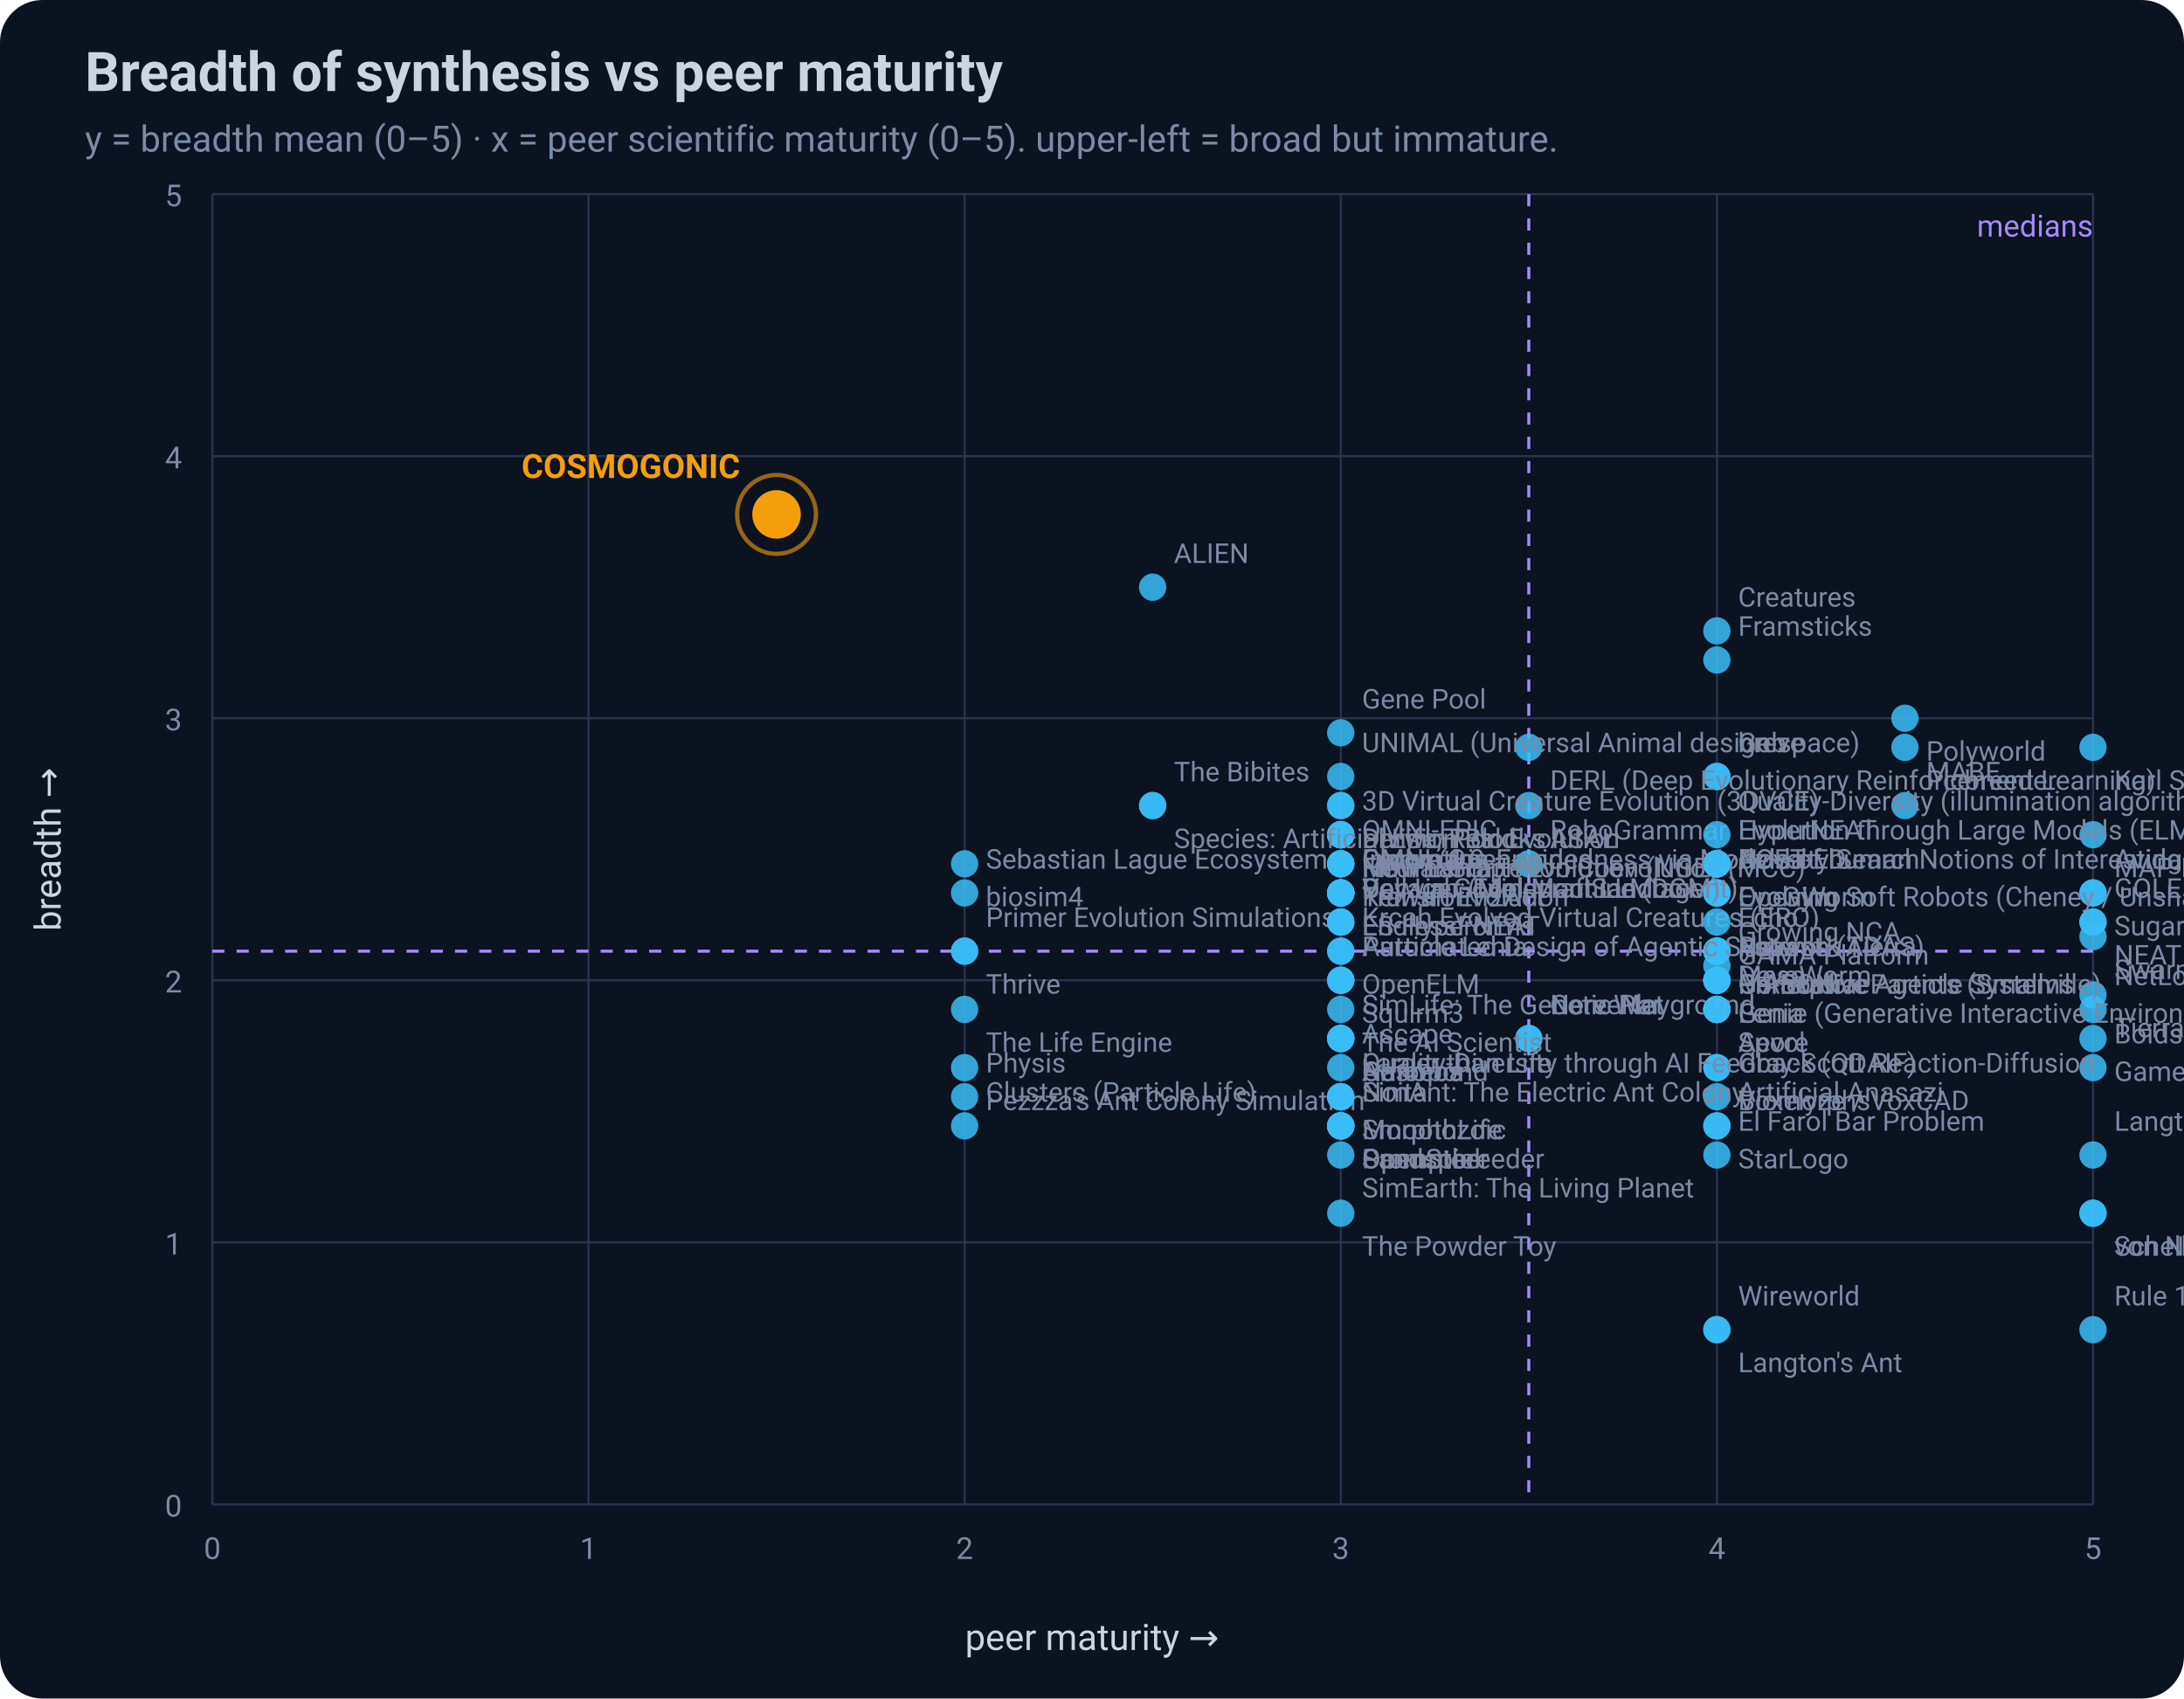
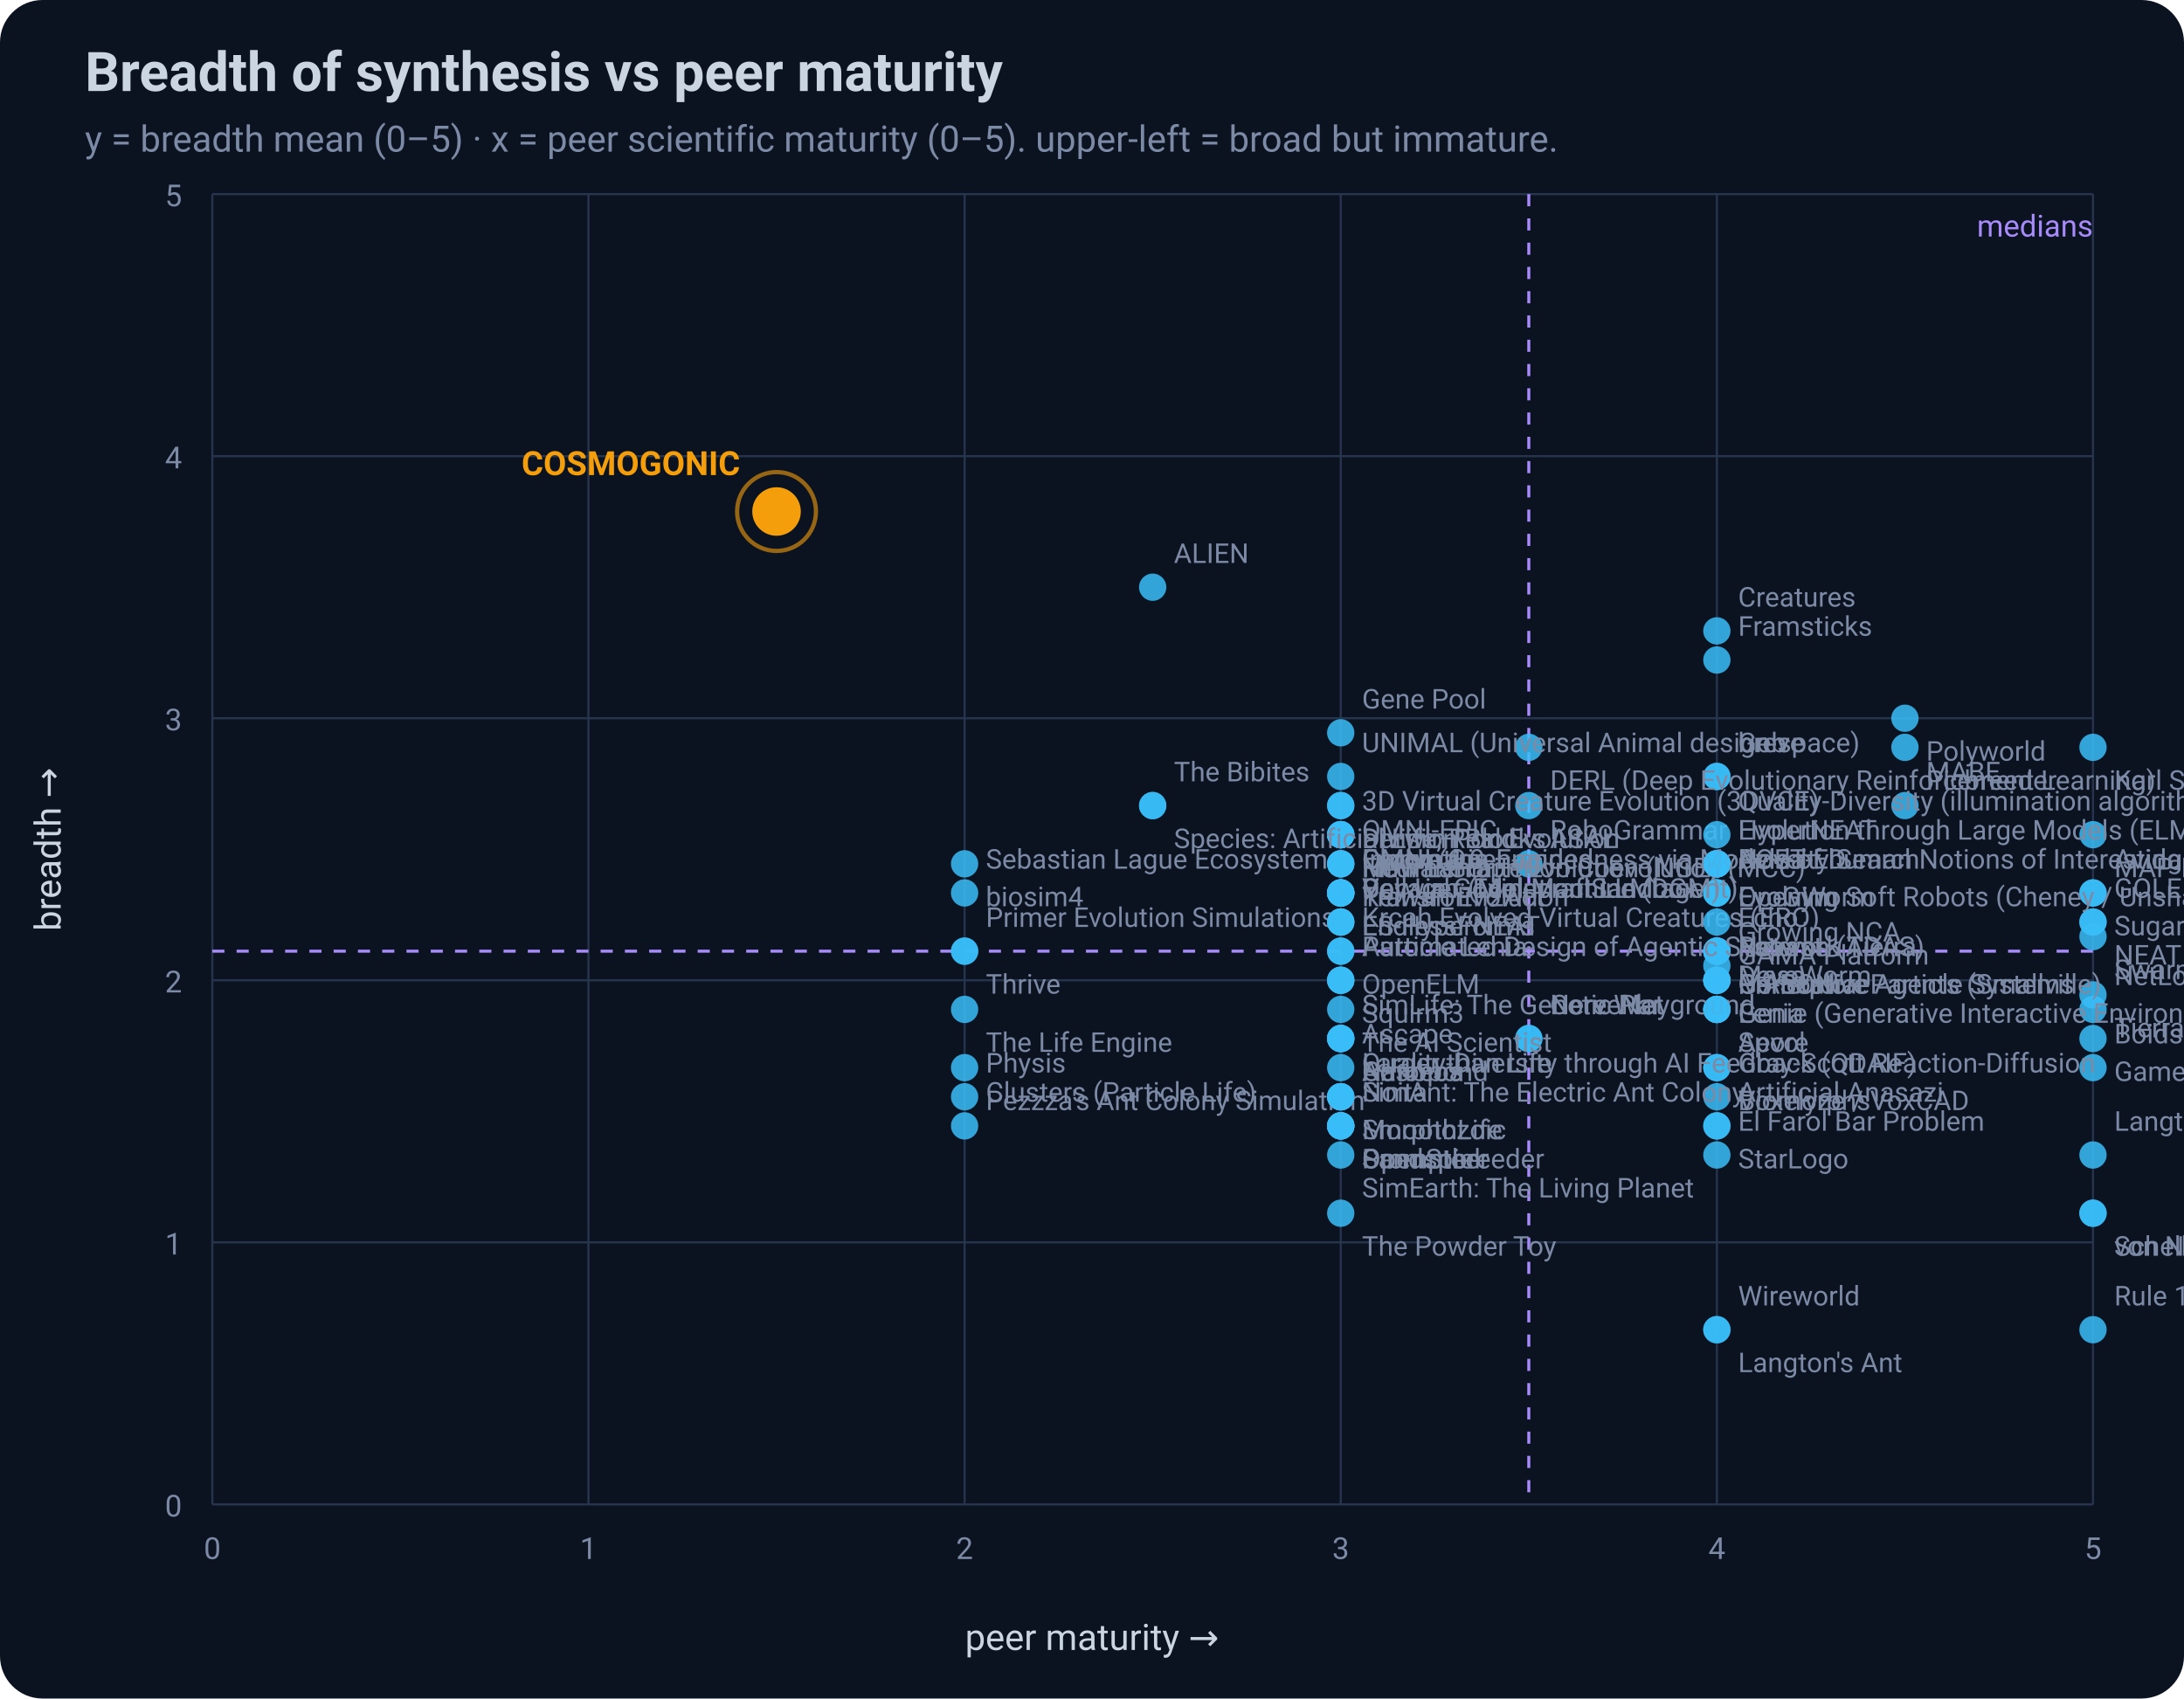
<svg xmlns="http://www.w3.org/2000/svg" viewBox="0 0 720 560" font-family="ui-sans-serif,system-ui,Segoe UI,Roboto,sans-serif" role="img" aria-label="Breadth vs peer maturity scatter">
  <rect width="720" height="560" rx="14" fill="#0b1220" />
  <text x="28" y="30" fill="#cbd5e1" font-size="18" font-weight="700">Breadth of synthesis vs peer maturity</text>
  <text x="28" y="50" fill="#7c8aa5" font-size="12">y = breadth mean (0–5) · x = peer scientific maturity (0–5). upper-left = broad but immature.</text>
  <line x1="70" y1="64" x2="70" y2="496" stroke="#27344d" stroke-width="0.7" />
  <line x1="70" y1="496" x2="690" y2="496" stroke="#27344d" stroke-width="0.7" />
  <text x="70" y="514" fill="#7c8aa5" font-size="10" text-anchor="middle">0</text>
  <text x="60" y="500" fill="#7c8aa5" font-size="10" text-anchor="end">0</text>
  <line x1="194" y1="64" x2="194" y2="496" stroke="#27344d" stroke-width="0.7" />
  <line x1="70" y1="409.6" x2="690" y2="409.6" stroke="#27344d" stroke-width="0.7" />
  <text x="194" y="514" fill="#7c8aa5" font-size="10" text-anchor="middle">1</text>
  <text x="60" y="413.6" fill="#7c8aa5" font-size="10" text-anchor="end">1</text>
  <line x1="318" y1="64" x2="318" y2="496" stroke="#27344d" stroke-width="0.7" />
  <line x1="70" y1="323.2" x2="690" y2="323.2" stroke="#27344d" stroke-width="0.7" />
  <text x="318" y="514" fill="#7c8aa5" font-size="10" text-anchor="middle">2</text>
  <text x="60" y="327.2" fill="#7c8aa5" font-size="10" text-anchor="end">2</text>
  <line x1="442" y1="64" x2="442" y2="496" stroke="#27344d" stroke-width="0.7" />
  <line x1="70" y1="236.8" x2="690" y2="236.8" stroke="#27344d" stroke-width="0.7" />
  <text x="442" y="514" fill="#7c8aa5" font-size="10" text-anchor="middle">3</text>
  <text x="60" y="240.8" fill="#7c8aa5" font-size="10" text-anchor="end">3</text>
  <line x1="566" y1="64" x2="566" y2="496" stroke="#27344d" stroke-width="0.7" />
  <line x1="70" y1="150.4" x2="690" y2="150.4" stroke="#27344d" stroke-width="0.7" />
  <text x="566" y="514" fill="#7c8aa5" font-size="10" text-anchor="middle">4</text>
  <text x="60" y="154.4" fill="#7c8aa5" font-size="10" text-anchor="end">4</text>
  <line x1="690" y1="64" x2="690" y2="496" stroke="#27344d" stroke-width="0.7" />
  <line x1="70" y1="64" x2="690" y2="64" stroke="#27344d" stroke-width="0.7" />
  <text x="690" y="514" fill="#7c8aa5" font-size="10" text-anchor="middle">5</text>
  <text x="60" y="68" fill="#7c8aa5" font-size="10" text-anchor="end">5</text>
  <line x1="504" y1="64" x2="504" y2="496" stroke="#a78bfa" stroke-dasharray="4 4" stroke-width="1" />
  <line x1="70" y1="313.6" x2="690" y2="313.6" stroke="#a78bfa" stroke-dasharray="4 4" stroke-width="1" />
  <text x="690" y="78" fill="#a78bfa" font-size="10" text-anchor="end">medians</text>
  <text x="360" y="544" fill="#cbd5e1" font-size="12" text-anchor="middle">peer maturity →</text>
  <text x="20" y="280" fill="#cbd5e1" font-size="12" text-anchor="middle" transform="rotate(-90 20 280)">breadth →</text>
-   <circle cx="256" cy="169.6" r="8" fill="#f59e0b" />
-   <circle cx="256" cy="169.6" r="13" fill="none" stroke="#f59e0b" stroke-width="1.4" opacity="0.6" />
-   <text x="244" y="157.6" fill="#f59e0b" font-size="11" font-weight="700" text-anchor="end">COSMOGONIC</text>
+   <circle cx="256" cy="168.64" r="8" fill="#f59e0b" />
+   <circle cx="256" cy="168.64" r="13" fill="none" stroke="#f59e0b" stroke-width="1.4" opacity="0.6" />
+   <text x="244" y="156.64" fill="#f59e0b" font-size="11" font-weight="700" text-anchor="end">COSMOGONIC</text>
  <circle cx="690" cy="342.4" r="4.5" fill="#38bdf8" opacity="0.85" />
  <text x="697" y="356.4" fill="#7c8aa5" font-size="9">Game of Life</text>
  <circle cx="690" cy="352" r="4.5" fill="#38bdf8" opacity="0.85" />
  <text x="697" y="344" fill="#7c8aa5" font-size="9">Boids</text>
  <circle cx="566" cy="352" r="4.5" fill="#38bdf8" opacity="0.85" />
  <text x="573" y="366" fill="#7c8aa5" font-size="9">Biomorphs</text>
  <circle cx="504" cy="342.4" r="4.5" fill="#38bdf8" opacity="0.85" />
  <text x="511" y="334.4" fill="#7c8aa5" font-size="9">Core War</text>
  <circle cx="690" cy="328" r="4.5" fill="#38bdf8" opacity="0.85" />
  <text x="697" y="342" fill="#7c8aa5" font-size="9">Tierra</text>
  <circle cx="690" cy="294.4" r="4.5" fill="#38bdf8" opacity="0.85" />
  <text x="697" y="286.4" fill="#7c8aa5" font-size="9">Avida</text>
  <circle cx="628" cy="236.8" r="4.5" fill="#38bdf8" opacity="0.85" />
  <text x="635" y="250.8" fill="#7c8aa5" font-size="9">Polyworld</text>
  <circle cx="566" cy="217.6" r="4.5" fill="#38bdf8" opacity="0.85" />
  <text x="573" y="209.6" fill="#7c8aa5" font-size="9">Framsticks</text>
  <circle cx="690" cy="246.4" r="4.5" fill="#38bdf8" opacity="0.85" />
  <text x="697" y="260.4" fill="#7c8aa5" font-size="9">Karl Sims VC</text>
  <circle cx="566" cy="208" r="4.5" fill="#38bdf8" opacity="0.85" />
  <text x="573" y="200" fill="#7c8aa5" font-size="9">Creatures</text>
  <circle cx="442" cy="265.6" r="4.5" fill="#38bdf8" opacity="0.85" />
  <text x="449" y="279.6" fill="#7c8aa5" font-size="9">Darwin Pond</text>
  <circle cx="442" cy="241.6" r="4.5" fill="#38bdf8" opacity="0.85" />
  <text x="449" y="233.6" fill="#7c8aa5" font-size="9">Gene Pool</text>
  <circle cx="690" cy="294.4" r="4.5" fill="#38bdf8" opacity="0.85" />
  <text x="697" y="308.4" fill="#7c8aa5" font-size="9">Sugarscape</text>
  <circle cx="566" cy="313.6" r="4.5" fill="#38bdf8" opacity="0.85" />
  <text x="573" y="305.6" fill="#7c8aa5" font-size="9">Echo</text>
  <circle cx="690" cy="308.8" r="4.5" fill="#38bdf8" opacity="0.85" />
  <text x="697" y="322.8" fill="#7c8aa5" font-size="9">Swarm</text>
  <circle cx="566" cy="256" r="4.5" fill="#38bdf8" opacity="0.85" />
  <text x="573" y="248" fill="#7c8aa5" font-size="9">breve</text>
  <circle cx="628" cy="246.4" r="4.5" fill="#38bdf8" opacity="0.85" />
  <text x="635" y="260.4" fill="#7c8aa5" font-size="9">Picbreeder</text>
  <circle cx="628" cy="265.6" r="4.5" fill="#38bdf8" opacity="0.85" />
  <text x="635" y="257.6" fill="#7c8aa5" font-size="9">MABE</text>
  <circle cx="566" cy="323.2" r="4.5" fill="#38bdf8" opacity="0.85" />
  <text x="573" y="337.2" fill="#7c8aa5" font-size="9">Lenia</text>
  <circle cx="566" cy="318.4" r="4.5" fill="#38bdf8" opacity="0.85" />
  <text x="573" y="310.4" fill="#7c8aa5" font-size="9">Growing NCA</text>
  <circle cx="566" cy="284.8" r="4.5" fill="#38bdf8" opacity="0.85" />
  <text x="573" y="298.8" fill="#7c8aa5" font-size="9">OpenWorm</text>
  <circle cx="566" cy="294.4" r="4.5" fill="#38bdf8" opacity="0.85" />
  <text x="573" y="286.4" fill="#7c8aa5" font-size="9">POET</text>
  <circle cx="566" cy="284.8" r="4.5" fill="#38bdf8" opacity="0.85" />
  <text x="573" y="298.8" fill="#7c8aa5" font-size="9">EvoGym</text>
  <circle cx="380" cy="193.6" r="4.5" fill="#38bdf8" opacity="0.85" />
  <text x="387" y="185.6" fill="#7c8aa5" font-size="9">ALIEN</text>
  <circle cx="504" cy="265.6" r="4.5" fill="#38bdf8" opacity="0.85" />
  <text x="511" y="279.6" fill="#7c8aa5" font-size="9">ASAL</text>
  <circle cx="566" cy="438.4" r="4.5" fill="#38bdf8" opacity="0.85" />
  <text x="573" y="430.4" fill="#7c8aa5" font-size="9">Wireworld</text>
  <circle cx="566" cy="438.4" r="4.5" fill="#38bdf8" opacity="0.85" />
  <text x="573" y="452.4" fill="#7c8aa5" font-size="9">Langton's Ant</text>
  <circle cx="690" cy="380.8" r="4.5" fill="#38bdf8" opacity="0.85" />
  <text x="697" y="372.8" fill="#7c8aa5" font-size="9">Langton's Loops</text>
  <circle cx="690" cy="400" r="4.5" fill="#38bdf8" opacity="0.85" />
  <text x="697" y="414" fill="#7c8aa5" font-size="9">von Neumann Universal Constructor</text>
  <circle cx="690" cy="438.4" r="4.5" fill="#38bdf8" opacity="0.85" />
  <text x="697" y="430.4" fill="#7c8aa5" font-size="9">Rule 110</text>
  <circle cx="442" cy="361.6" r="4.5" fill="#38bdf8" opacity="0.85" />
  <text x="449" y="375.6" fill="#7c8aa5" font-size="9">SmoothLife</text>
  <circle cx="442" cy="361.6" r="4.5" fill="#38bdf8" opacity="0.85" />
  <text x="449" y="353.6" fill="#7c8aa5" font-size="9">Larger than Life</text>
  <circle cx="442" cy="275.2" r="4.5" fill="#38bdf8" opacity="0.85" />
  <text x="449" y="289.2" fill="#7c8aa5" font-size="9">Flow Lenia</text>
  <circle cx="442" cy="323.2" r="4.5" fill="#38bdf8" opacity="0.85" />
  <text x="449" y="315.2" fill="#7c8aa5" font-size="9">Particle Lenia</text>
  <circle cx="566" cy="313.6" r="4.5" fill="#38bdf8" opacity="0.85" />
  <text x="573" y="327.6" fill="#7c8aa5" font-size="9">Primordial Particle Systems</text>
  <circle cx="566" cy="361.6" r="4.5" fill="#38bdf8" opacity="0.85" />
  <text x="573" y="353.6" fill="#7c8aa5" font-size="9">Gray-Scott Reaction-Diffusion</text>
  <circle cx="566" cy="332.8" r="4.5" fill="#38bdf8" opacity="0.85" />
  <text x="573" y="346.8" fill="#7c8aa5" font-size="9">Aevol</text>
  <circle cx="566" cy="294.4" r="4.5" fill="#38bdf8" opacity="0.85" />
  <text x="573" y="286.4" fill="#7c8aa5" font-size="9">Avida-ED</text>
  <circle cx="442" cy="342.4" r="4.5" fill="#38bdf8" opacity="0.85" />
  <text x="449" y="356.4" fill="#7c8aa5" font-size="9">Nanopond</text>
  <circle cx="318" cy="361.6" r="4.5" fill="#38bdf8" opacity="0.85" />
  <text x="325" y="353.6" fill="#7c8aa5" font-size="9">Physis</text>
  <circle cx="442" cy="342.4" r="4.5" fill="#38bdf8" opacity="0.85" />
  <text x="449" y="356.4" fill="#7c8aa5" font-size="9">Cosmos</text>
  <circle cx="566" cy="256" r="4.5" fill="#38bdf8" opacity="0.85" />
  <text x="573" y="248" fill="#7c8aa5" font-size="9">Geb</text>
  <circle cx="442" cy="342.4" r="4.5" fill="#38bdf8" opacity="0.85" />
  <text x="449" y="356.4" fill="#7c8aa5" font-size="9">Amoeba</text>
  <circle cx="442" cy="294.4" r="4.5" fill="#38bdf8" opacity="0.85" />
  <text x="449" y="286.4" fill="#7c8aa5" font-size="9">Evolve 4.0</text>
  <circle cx="442" cy="323.2" r="4.5" fill="#38bdf8" opacity="0.85" />
  <text x="449" y="337.2" fill="#7c8aa5" font-size="9">Squirm3</text>
  <circle cx="566" cy="323.2" r="4.5" fill="#38bdf8" opacity="0.85" />
  <text x="573" y="315.2" fill="#7c8aa5" font-size="9">Network Tierra</text>
  <circle cx="318" cy="284.8" r="4.5" fill="#38bdf8" opacity="0.85" />
  <text x="325" y="298.8" fill="#7c8aa5" font-size="9">biosim4</text>
  <circle cx="690" cy="304" r="4.5" fill="#38bdf8" opacity="0.85" />
  <text x="697" y="296" fill="#7c8aa5" font-size="9">GOLEM (Genetically Organized Lifelike Electro Mechanics)</text>
  <circle cx="566" cy="352" r="4.5" fill="#38bdf8" opacity="0.85" />
  <text x="573" y="366" fill="#7c8aa5" font-size="9">Voxelyze / VoxCAD</text>
  <circle cx="442" cy="275.2" r="4.5" fill="#38bdf8" opacity="0.85" />
  <text x="449" y="267.2" fill="#7c8aa5" font-size="9">3D Virtual Creature Evolution (3DVCE)</text>
  <circle cx="504" cy="246.4" r="4.5" fill="#38bdf8" opacity="0.85" />
  <text x="511" y="260.4" fill="#7c8aa5" font-size="9">DERL (Deep Evolutionary Reinforcement Learning)</text>
  <circle cx="442" cy="256" r="4.5" fill="#38bdf8" opacity="0.85" />
  <text x="449" y="248" fill="#7c8aa5" font-size="9">UNIMAL (Universal Animal design space)</text>
  <circle cx="566" cy="284.8" r="4.5" fill="#38bdf8" opacity="0.85" />
  <text x="573" y="298.8" fill="#7c8aa5" font-size="9">Evolving Soft Robots (Cheney / Unshackling Evolution)</text>
  <circle cx="504" cy="284.8" r="4.5" fill="#38bdf8" opacity="0.85" />
  <text x="511" y="276.8" fill="#7c8aa5" font-size="9">RoboGrammar</text>
  <circle cx="442" cy="284.8" r="4.5" fill="#38bdf8" opacity="0.85" />
  <text x="449" y="298.8" fill="#7c8aa5" font-size="9">Transform2Act</text>
  <circle cx="504" cy="342.4" r="4.5" fill="#38bdf8" opacity="0.85" />
  <text x="511" y="334.4" fill="#7c8aa5" font-size="9">NerveNet</text>
  <circle cx="442" cy="275.2" r="4.5" fill="#38bdf8" opacity="0.85" />
  <text x="449" y="289.2" fill="#7c8aa5" font-size="9">Neural Graph Evolution (NGE)</text>
  <circle cx="442" cy="313.6" r="4.5" fill="#38bdf8" opacity="0.85" />
  <text x="449" y="305.6" fill="#7c8aa5" font-size="9">Krcah Evolved Virtual Creatures (ERO)</text>
  <circle cx="690" cy="304" r="4.5" fill="#38bdf8" opacity="0.85" />
  <text x="697" y="318" fill="#7c8aa5" font-size="9">NEAT (NeuroEvolution of Augmenting Topologies)</text>
  <circle cx="566" cy="284.8" r="4.5" fill="#38bdf8" opacity="0.85" />
  <text x="573" y="276.8" fill="#7c8aa5" font-size="9">HyperNEAT</text>
  <circle cx="442" cy="294.4" r="4.5" fill="#38bdf8" opacity="0.85" />
  <text x="449" y="308.4" fill="#7c8aa5" font-size="9">ES-HyperNEAT</text>
  <circle cx="566" cy="294.4" r="4.5" fill="#38bdf8" opacity="0.85" />
  <text x="573" y="286.4" fill="#7c8aa5" font-size="9">Novelty Search</text>
  <circle cx="690" cy="275.2" r="4.5" fill="#38bdf8" opacity="0.85" />
  <text x="697" y="289.2" fill="#7c8aa5" font-size="9">MAP-Elites</text>
  <circle cx="566" cy="275.2" r="4.5" fill="#38bdf8" opacity="0.85" />
  <text x="573" y="267.2" fill="#7c8aa5" font-size="9">Quality-Diversity (illumination algorithms)</text>
  <circle cx="566" cy="313.6" r="4.5" fill="#38bdf8" opacity="0.85" />
  <text x="573" y="327.6" fill="#7c8aa5" font-size="9">Go-Explore</text>
  <circle cx="442" cy="294.4" r="4.5" fill="#38bdf8" opacity="0.85" />
  <text x="449" y="286.4" fill="#7c8aa5" font-size="9">OMNI (Open-endedness via Models of human Notions of Interestingness)</text>
  <circle cx="442" cy="275.2" r="4.5" fill="#38bdf8" opacity="0.85" />
  <text x="449" y="289.2" fill="#7c8aa5" font-size="9">Minimal Criterion Coevolution (MCC)</text>
  <circle cx="442" cy="294.4" r="4.5" fill="#38bdf8" opacity="0.85" />
  <text x="449" y="286.4" fill="#7c8aa5" font-size="9">Innovation Engines</text>
  <circle cx="442" cy="294.4" r="4.5" fill="#38bdf8" opacity="0.85" />
  <text x="449" y="308.4" fill="#7c8aa5" font-size="9">EndlessForms</text>
  <circle cx="690" cy="332.8" r="4.5" fill="#38bdf8" opacity="0.85" />
  <text x="697" y="324.8" fill="#7c8aa5" font-size="9">NetLogo</text>
  <circle cx="566" cy="313.6" r="4.5" fill="#38bdf8" opacity="0.85" />
  <text x="573" y="327.6" fill="#7c8aa5" font-size="9">MASON</text>
  <circle cx="566" cy="323.2" r="4.5" fill="#38bdf8" opacity="0.85" />
  <text x="573" y="315.2" fill="#7c8aa5" font-size="9">Repast</text>
  <circle cx="566" cy="371.2" r="4.5" fill="#38bdf8" opacity="0.85" />
  <text x="573" y="385.2" fill="#7c8aa5" font-size="9">StarLogo</text>
  <circle cx="442" cy="352" r="4.5" fill="#38bdf8" opacity="0.85" />
  <text x="449" y="344" fill="#7c8aa5" font-size="9">Ascape</text>
  <circle cx="566" cy="304" r="4.5" fill="#38bdf8" opacity="0.85" />
  <text x="573" y="318" fill="#7c8aa5" font-size="9">GAMA Platform</text>
  <circle cx="566" cy="332.8" r="4.5" fill="#38bdf8" opacity="0.85" />
  <text x="573" y="324.8" fill="#7c8aa5" font-size="9">Mesa</text>
  <circle cx="442" cy="371.2" r="4.5" fill="#38bdf8" opacity="0.85" />
  <text x="449" y="385.2" fill="#7c8aa5" font-size="9">OpenSteer</text>
  <circle cx="566" cy="371.2" r="4.5" fill="#38bdf8" opacity="0.85" />
  <text x="573" y="363.2" fill="#7c8aa5" font-size="9">Artificial Anasazi</text>
  <circle cx="690" cy="400" r="4.5" fill="#38bdf8" opacity="0.85" />
  <text x="697" y="414" fill="#7c8aa5" font-size="9">Schelling Segregation Model</text>
  <circle cx="566" cy="380.8" r="4.5" fill="#38bdf8" opacity="0.85" />
  <text x="573" y="372.8" fill="#7c8aa5" font-size="9">El Farol Bar Problem</text>
  <circle cx="566" cy="332.8" r="4.5" fill="#38bdf8" opacity="0.85" />
  <text x="573" y="346.8" fill="#7c8aa5" font-size="9">Spore</text>
  <circle cx="442" cy="342.4" r="4.5" fill="#38bdf8" opacity="0.85" />
  <text x="449" y="334.4" fill="#7c8aa5" font-size="9">SimLife: The Genetic Playground</text>
  <circle cx="442" cy="380.8" r="4.5" fill="#38bdf8" opacity="0.85" />
  <text x="449" y="394.8" fill="#7c8aa5" font-size="9">SimEarth: The Living Planet</text>
  <circle cx="442" cy="371.2" r="4.5" fill="#38bdf8" opacity="0.85" />
  <text x="449" y="363.2" fill="#7c8aa5" font-size="9">SimAnt: The Electric Ant Colony</text>
  <circle cx="318" cy="313.6" r="4.5" fill="#38bdf8" opacity="0.85" />
  <text x="325" y="327.6" fill="#7c8aa5" font-size="9">Thrive</text>
  <circle cx="442" cy="304" r="4.5" fill="#38bdf8" opacity="0.85" />
  <text x="449" y="296" fill="#7c8aa5" font-size="9">Cell Lab: Evolution Sandbox</text>
  <circle cx="380" cy="265.6" r="4.5" fill="#38bdf8" opacity="0.85" />
  <text x="387" y="279.6" fill="#7c8aa5" font-size="9">Species: Artificial Life, Real Evolution</text>
  <circle cx="380" cy="265.6" r="4.5" fill="#38bdf8" opacity="0.85" />
  <text x="387" y="257.6" fill="#7c8aa5" font-size="9">The Bibites</text>
  <circle cx="442" cy="400" r="4.5" fill="#38bdf8" opacity="0.85" />
  <text x="449" y="414" fill="#7c8aa5" font-size="9">The Powder Toy</text>
  <circle cx="442" cy="371.2" r="4.5" fill="#38bdf8" opacity="0.85" />
  <text x="449" y="363.2" fill="#7c8aa5" font-size="9">Noita</text>
  <circle cx="318" cy="332.8" r="4.5" fill="#38bdf8" opacity="0.85" />
  <text x="325" y="346.8" fill="#7c8aa5" font-size="9">The Life Engine</text>
  <circle cx="318" cy="371.2" r="4.5" fill="#38bdf8" opacity="0.85" />
  <text x="325" y="363.2" fill="#7c8aa5" font-size="9">Clusters (Particle Life)</text>
  <circle cx="442" cy="371.2" r="4.5" fill="#38bdf8" opacity="0.85" />
  <text x="449" y="385.2" fill="#7c8aa5" font-size="9">Sandspiel</text>
  <circle cx="318" cy="294.4" r="4.5" fill="#38bdf8" opacity="0.85" />
  <text x="325" y="286.4" fill="#7c8aa5" font-size="9">Sebastian Lague Ecosystem</text>
  <circle cx="318" cy="352" r="4.5" fill="#38bdf8" opacity="0.85" />
  <text x="325" y="366" fill="#7c8aa5" font-size="9">Pezzza's Ant Colony Simulation</text>
  <circle cx="318" cy="313.6" r="4.5" fill="#38bdf8" opacity="0.85" />
  <text x="325" y="305.6" fill="#7c8aa5" font-size="9">Primer Evolution Simulations</text>
  <circle cx="442" cy="284.8" r="4.5" fill="#38bdf8" opacity="0.85" />
  <text x="449" y="298.8" fill="#7c8aa5" font-size="9">Keiwan Evolution</text>
  <circle cx="566" cy="332.8" r="4.5" fill="#38bdf8" opacity="0.85" />
  <text x="573" y="324.8" fill="#7c8aa5" font-size="9">DevoWorm</text>
  <circle cx="442" cy="361.6" r="4.5" fill="#38bdf8" opacity="0.85" />
  <text x="449" y="375.6" fill="#7c8aa5" font-size="9">Morphozoic</text>
  <circle cx="442" cy="294.4" r="4.5" fill="#38bdf8" opacity="0.85" />
  <text x="449" y="286.4" fill="#7c8aa5" font-size="9">Chromaria</text>
  <circle cx="442" cy="265.6" r="4.5" fill="#38bdf8" opacity="0.85" />
  <text x="449" y="279.6" fill="#7c8aa5" font-size="9">Division Blocks</text>
  <circle cx="442" cy="304" r="4.5" fill="#38bdf8" opacity="0.85" />
  <text x="449" y="296" fill="#7c8aa5" font-size="9">Voyager (Minecraft LLM agent)</text>
  <circle cx="566" cy="313.6" r="4.5" fill="#38bdf8" opacity="0.85" />
  <text x="573" y="327.6" fill="#7c8aa5" font-size="9">Generative Agents (Smallville)</text>
  <circle cx="442" cy="284.8" r="4.5" fill="#38bdf8" opacity="0.85" />
  <text x="449" y="276.8" fill="#7c8aa5" font-size="9">OMNI-EPIC</text>
  <circle cx="566" cy="323.2" r="4.5" fill="#38bdf8" opacity="0.85" />
  <text x="573" y="337.2" fill="#7c8aa5" font-size="9">Genie (Generative Interactive Environments)</text>
  <circle cx="566" cy="284.8" r="4.5" fill="#38bdf8" opacity="0.85" />
  <text x="573" y="276.8" fill="#7c8aa5" font-size="9">Evolution through Large Models (ELM)</text>
  <circle cx="442" cy="313.6" r="4.5" fill="#38bdf8" opacity="0.85" />
  <text x="449" y="327.6" fill="#7c8aa5" font-size="9">OpenELM</text>
  <circle cx="442" cy="323.2" r="4.5" fill="#38bdf8" opacity="0.85" />
  <text x="449" y="315.2" fill="#7c8aa5" font-size="9">Automated Design of Agentic Systems (ADAS)</text>
  <circle cx="442" cy="332.8" r="4.5" fill="#38bdf8" opacity="0.85" />
  <text x="449" y="346.8" fill="#7c8aa5" font-size="9">The AI Scientist</text>
  <circle cx="442" cy="304" r="4.5" fill="#38bdf8" opacity="0.85" />
  <text x="449" y="296" fill="#7c8aa5" font-size="9">Darwin Godel Machine (DGM)</text>
  <circle cx="442" cy="371.2" r="4.5" fill="#38bdf8" opacity="0.85" />
  <text x="449" y="385.2" fill="#7c8aa5" font-size="9">Promptbreeder</text>
  <circle cx="442" cy="361.6" r="4.5" fill="#38bdf8" opacity="0.85" />
  <text x="449" y="353.6" fill="#7c8aa5" font-size="9">Quality-Diversity through AI Feedback (QDAIF)</text>
</svg>
